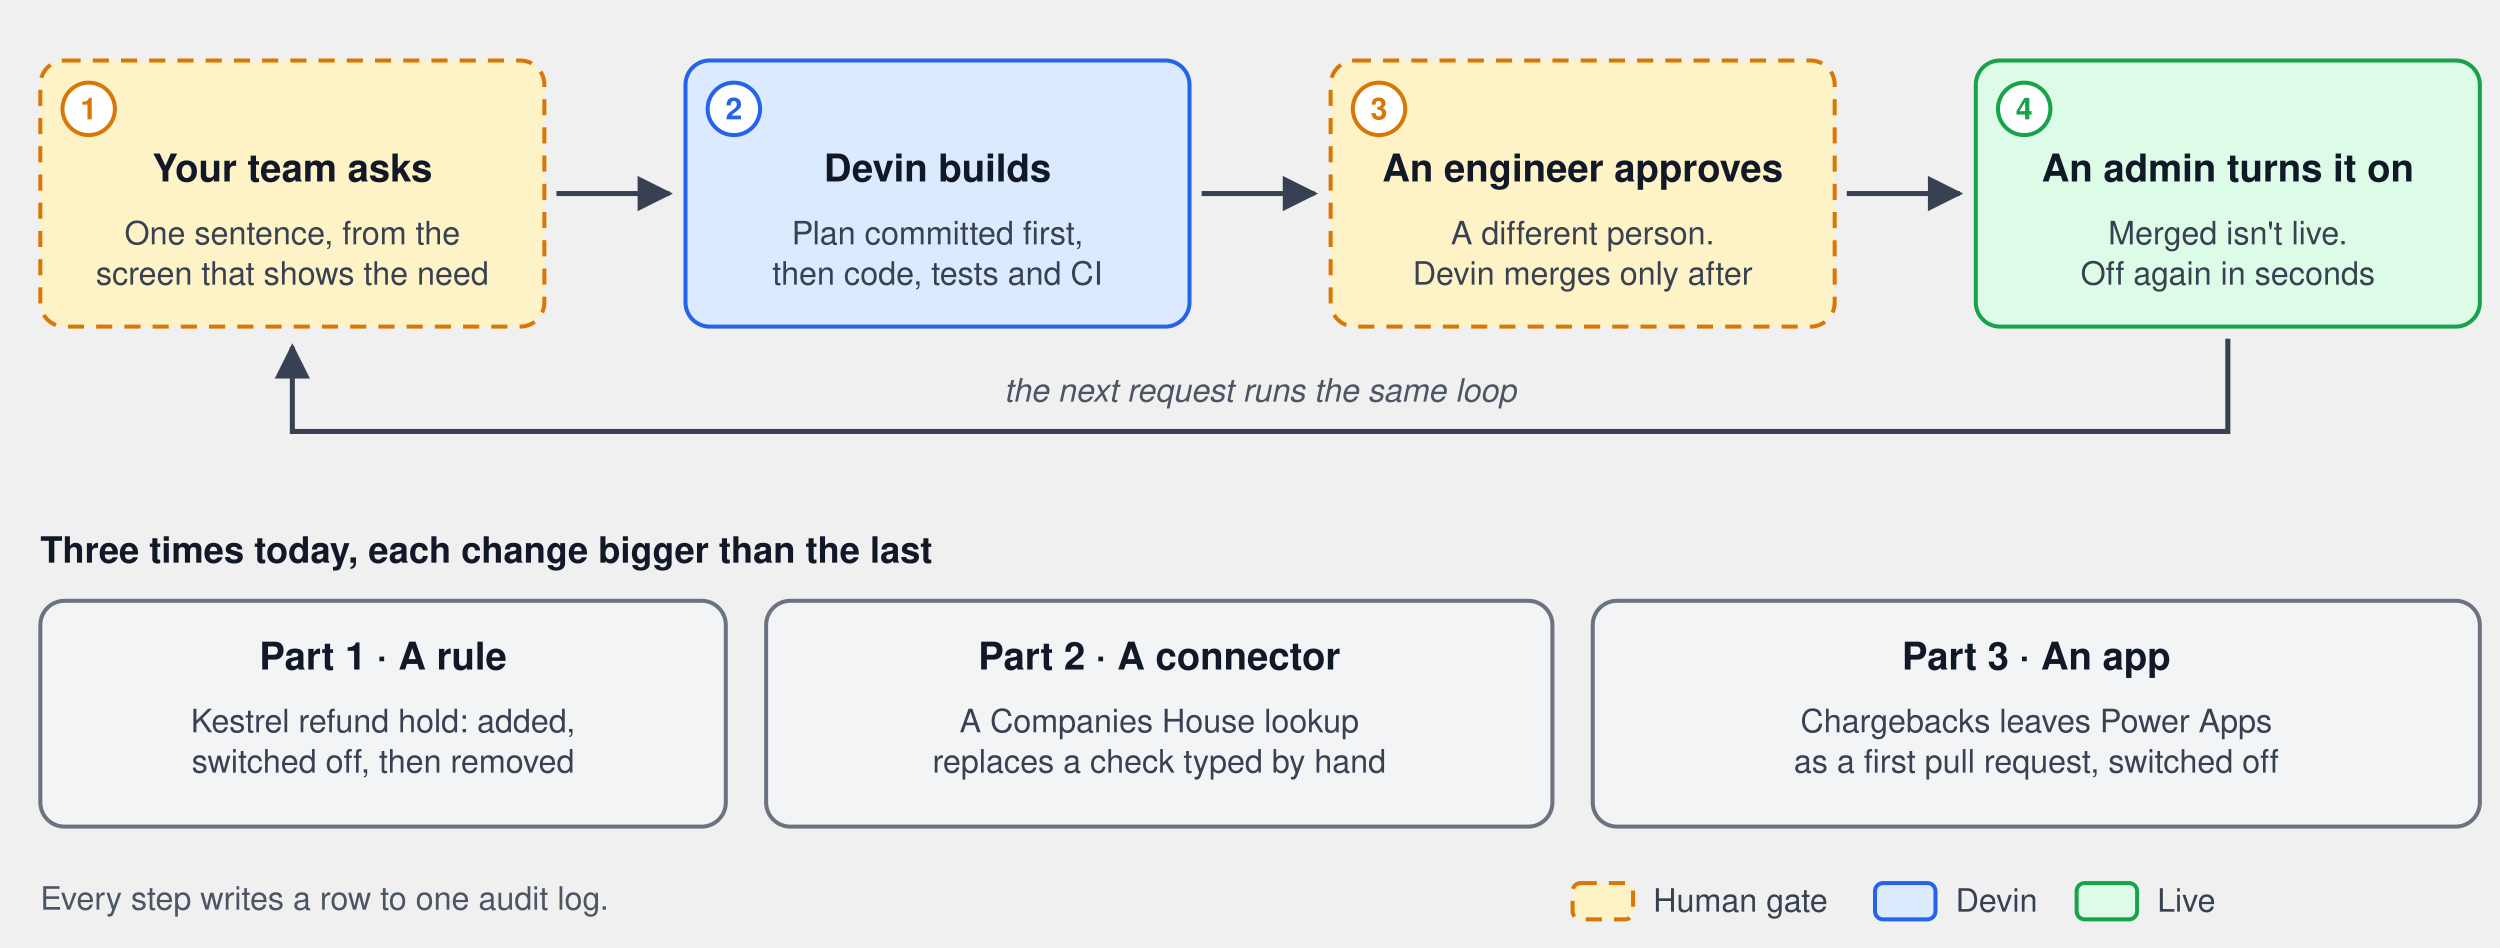
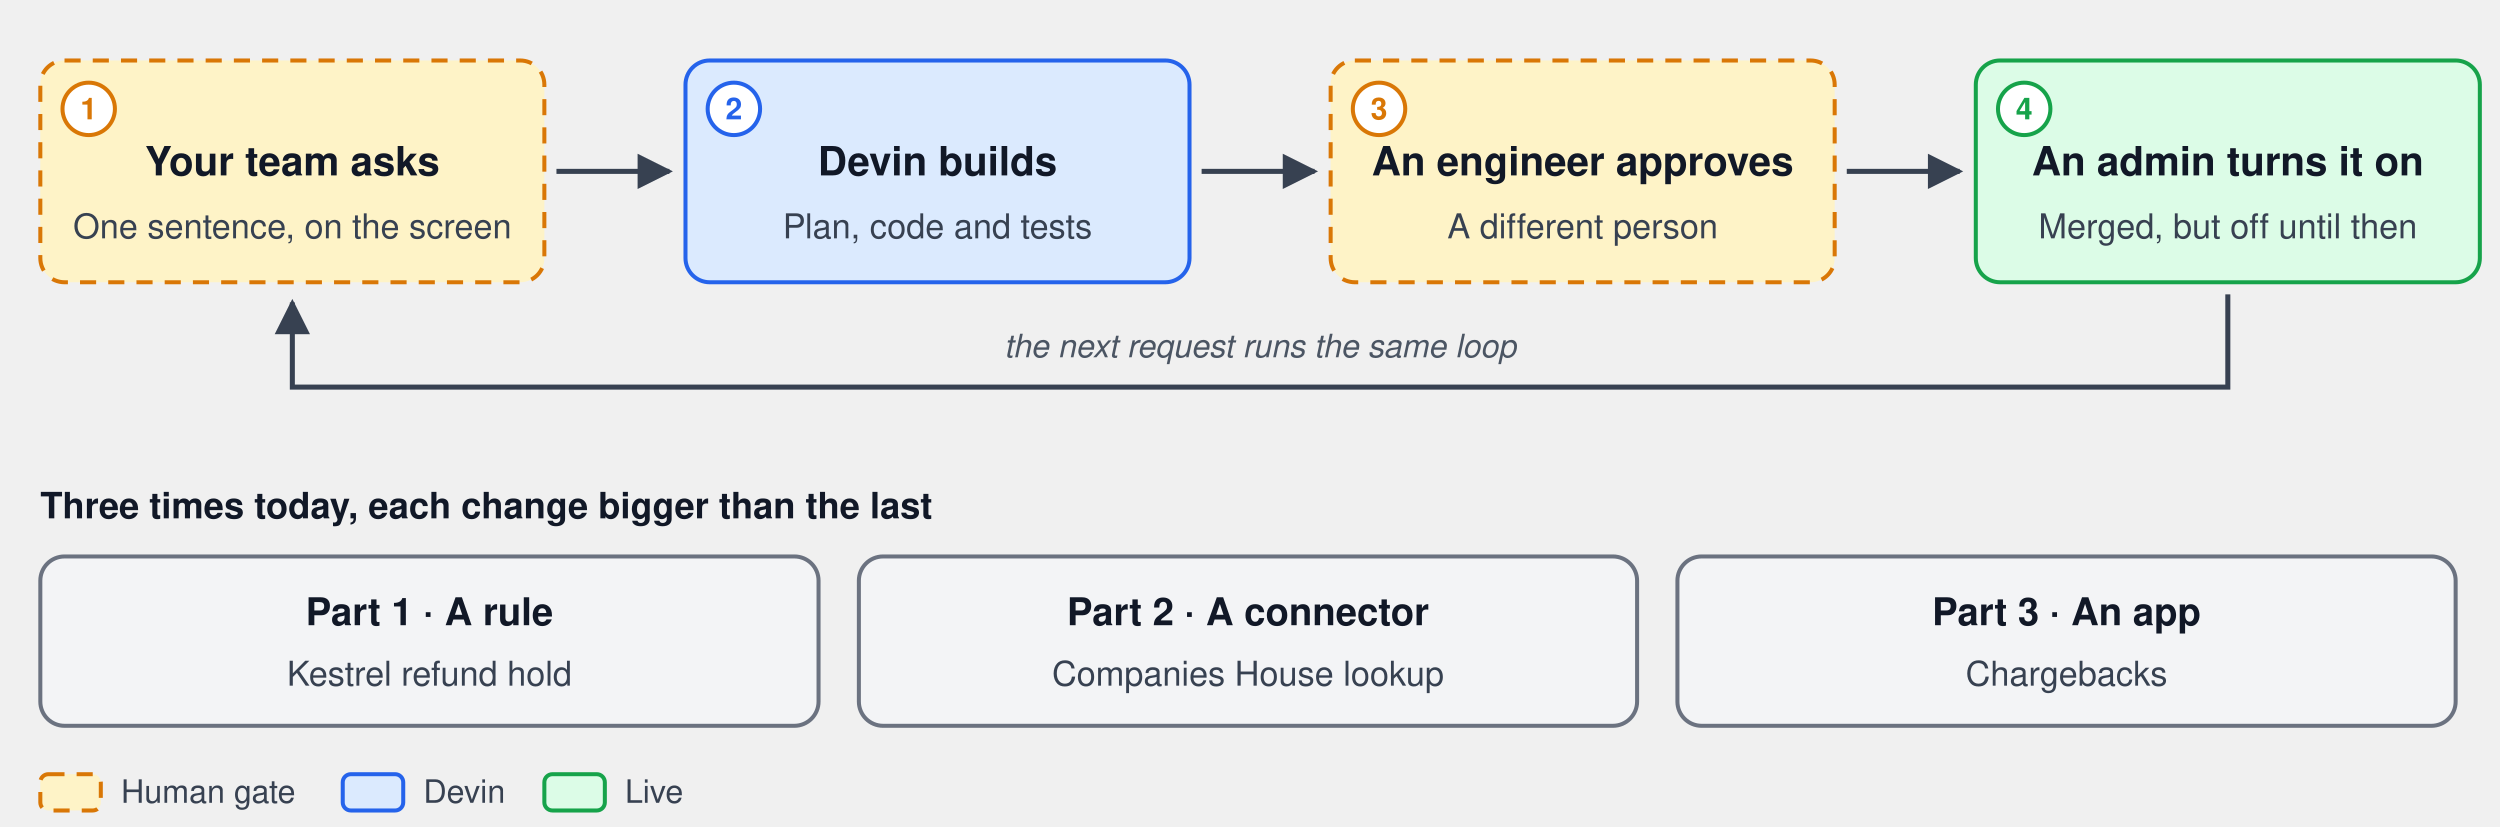
- <svg xmlns="http://www.w3.org/2000/svg" width="1240" height="470" viewBox="0 0 1240 470" font-family="Helvetica, Arial, sans-serif">
+ <svg xmlns="http://www.w3.org/2000/svg" width="1240" height="410" viewBox="0 0 1240 410" font-family="Helvetica, Arial, sans-serif">
  <defs>
    <marker id="arrow" viewBox="0 0 10 10" refX="9" refY="5" markerWidth="7" markerHeight="7" orient="auto-start-reverse">
      <path d="M 0 0 L 10 5 L 0 10 z" fill="#374151" />
    </marker>
  </defs>
-   <rect x="20" y="30" width="250" height="132" rx="12" fill="#fef3c7" stroke="#d97706" stroke-width="2" stroke-dasharray="8 6" />
+   <rect x="20" y="30" width="250" height="110" rx="12" fill="#fef3c7" stroke="#d97706" stroke-width="2" stroke-dasharray="8 6" />
  <circle cx="44" cy="54" r="13" fill="#ffffff" stroke="#d97706" stroke-width="2" />
  <text x="44" y="59.2" text-anchor="middle" font-size="15" font-weight="700" fill="#d97706">1</text>
-   <text x="145.0" y="90.0" text-anchor="middle" font-size="19" font-weight="700" fill="#111827">Your team asks</text>
-   <text x="145.0" y="121.2" text-anchor="middle" font-size="16" font-weight="400" fill="#374151">One sentence, from the</text>
-   <text x="145.0" y="141.2" text-anchor="middle" font-size="16" font-weight="400" fill="#374151">screen that shows the need</text>
-   <path d="M 276 96.0 L 332 96.0" fill="none" stroke="#374151" stroke-width="2.5" marker-end="url(#arrow)" />
-   <rect x="340" y="30" width="250" height="132" rx="12" fill="#dbeafe" stroke="#2563eb" stroke-width="2" />
+   <text x="145.0" y="87.0" text-anchor="middle" font-size="20" font-weight="700" fill="#111827">Your team asks</text>
+   <text x="145.0" y="118.2" text-anchor="middle" font-size="17" font-weight="400" fill="#374151">One sentence, on the screen</text>
+   <path d="M 276 85.0 L 332 85.0" fill="none" stroke="#374151" stroke-width="2.5" marker-end="url(#arrow)" />
+   <rect x="340" y="30" width="250" height="110" rx="12" fill="#dbeafe" stroke="#2563eb" stroke-width="2" />
  <circle cx="364" cy="54" r="13" fill="#ffffff" stroke="#2563eb" stroke-width="2" />
  <text x="364" y="59.2" text-anchor="middle" font-size="15" font-weight="700" fill="#2563eb">2</text>
-   <text x="465.0" y="90.0" text-anchor="middle" font-size="19" font-weight="700" fill="#111827">Devin builds</text>
-   <text x="465.0" y="121.2" text-anchor="middle" font-size="16" font-weight="400" fill="#374151">Plan committed first,</text>
-   <text x="465.0" y="141.2" text-anchor="middle" font-size="16" font-weight="400" fill="#374151">then code, tests and CI</text>
-   <path d="M 596 96.0 L 652 96.0" fill="none" stroke="#374151" stroke-width="2.5" marker-end="url(#arrow)" />
-   <rect x="660" y="30" width="250" height="132" rx="12" fill="#fef3c7" stroke="#d97706" stroke-width="2" stroke-dasharray="8 6" />
+   <text x="465.0" y="87.0" text-anchor="middle" font-size="20" font-weight="700" fill="#111827">Devin builds</text>
+   <text x="465.0" y="118.2" text-anchor="middle" font-size="17" font-weight="400" fill="#374151">Plan, code and tests</text>
+   <path d="M 596 85.0 L 652 85.0" fill="none" stroke="#374151" stroke-width="2.5" marker-end="url(#arrow)" />
+   <rect x="660" y="30" width="250" height="110" rx="12" fill="#fef3c7" stroke="#d97706" stroke-width="2" stroke-dasharray="8 6" />
  <circle cx="684" cy="54" r="13" fill="#ffffff" stroke="#d97706" stroke-width="2" />
  <text x="684" y="59.2" text-anchor="middle" font-size="15" font-weight="700" fill="#d97706">3</text>
-   <text x="785.0" y="90.0" text-anchor="middle" font-size="19" font-weight="700" fill="#111827">An engineer approves</text>
-   <text x="785.0" y="121.2" text-anchor="middle" font-size="16" font-weight="400" fill="#374151">A different person.</text>
-   <text x="785.0" y="141.2" text-anchor="middle" font-size="16" font-weight="400" fill="#374151">Devin merges only after</text>
-   <path d="M 916 96.0 L 972 96.0" fill="none" stroke="#374151" stroke-width="2.5" marker-end="url(#arrow)" />
-   <rect x="980" y="30" width="250" height="132" rx="12" fill="#dcfce7" stroke="#16a34a" stroke-width="2" />
+   <text x="785.0" y="87.0" text-anchor="middle" font-size="20" font-weight="700" fill="#111827">An engineer approves</text>
+   <text x="785.0" y="118.2" text-anchor="middle" font-size="17" font-weight="400" fill="#374151">A different person</text>
+   <path d="M 916 85.0 L 972 85.0" fill="none" stroke="#374151" stroke-width="2.5" marker-end="url(#arrow)" />
+   <rect x="980" y="30" width="250" height="110" rx="12" fill="#dcfce7" stroke="#16a34a" stroke-width="2" />
  <circle cx="1004" cy="54" r="13" fill="#ffffff" stroke="#16a34a" stroke-width="2" />
  <text x="1004" y="59.2" text-anchor="middle" font-size="15" font-weight="700" fill="#16a34a">4</text>
-   <text x="1105.0" y="90.0" text-anchor="middle" font-size="19" font-weight="700" fill="#111827">An admin turns it on</text>
-   <text x="1105.0" y="121.2" text-anchor="middle" font-size="16" font-weight="400" fill="#374151">Merged isn't live.</text>
-   <text x="1105.0" y="141.2" text-anchor="middle" font-size="16" font-weight="400" fill="#374151">Off again in seconds</text>
-   <path d="M 1105.0 168 L 1105.0 214 L 145.0 214 L 145.0 172" fill="none" stroke="#374151" stroke-width="2.5" marker-end="url(#arrow)" />
-   <text x="625.0" y="199.2" text-anchor="middle" font-size="16" font-weight="400" fill="#4b5563" font-style="italic">the next request runs the same loop</text>
-   <text x="20" y="279.1" text-anchor="start" font-size="18" font-weight="700" fill="#111827">Three times today, each change bigger than the last</text>
-   <rect x="20" y="298" width="340" height="112" rx="12" fill="#f3f4f6" stroke="#6b7280" stroke-width="2" />
-   <text x="190.0" y="332.1" text-anchor="middle" font-size="19" font-weight="700" fill="#111827">Part 1 · A rule</text>
-   <text x="190.0" y="363.2" text-anchor="middle" font-size="16" font-weight="400" fill="#374151">Kestrel refund hold: added,</text>
-   <text x="190.0" y="383.2" text-anchor="middle" font-size="16" font-weight="400" fill="#374151">switched off, then removed</text>
-   <rect x="380" y="298" width="390" height="112" rx="12" fill="#f3f4f6" stroke="#6b7280" stroke-width="2" />
-   <text x="575.0" y="332.1" text-anchor="middle" font-size="19" font-weight="700" fill="#111827">Part 2 · A connector</text>
-   <text x="575.0" y="363.2" text-anchor="middle" font-size="16" font-weight="400" fill="#374151">A Companies House lookup</text>
-   <text x="575.0" y="383.2" text-anchor="middle" font-size="16" font-weight="400" fill="#374151">replaces a check typed by hand</text>
-   <rect x="790" y="298" width="440" height="112" rx="12" fill="#f3f4f6" stroke="#6b7280" stroke-width="2" />
-   <text x="1010.0" y="332.1" text-anchor="middle" font-size="19" font-weight="700" fill="#111827">Part 3 · An app</text>
-   <text x="1010.0" y="363.2" text-anchor="middle" font-size="16" font-weight="400" fill="#374151">Chargebacks leaves Power Apps</text>
-   <text x="1010.0" y="383.2" text-anchor="middle" font-size="16" font-weight="400" fill="#374151">as a first pull request, switched off</text>
-   <text x="20" y="451.2" text-anchor="start" font-size="16" font-weight="400" fill="#4b5563">Every step writes a row to one audit log.</text>
-   <rect x="780" y="438" width="30" height="18" rx="4" fill="#fef3c7" stroke="#d97706" stroke-width="2" stroke-dasharray="8 6" />
-   <text x="820" y="452.2" text-anchor="start" font-size="16" font-weight="400" fill="#374151">Human gate</text>
-   <rect x="930" y="438" width="30" height="18" rx="4" fill="#dbeafe" stroke="#2563eb" stroke-width="2" />
-   <text x="970" y="452.2" text-anchor="start" font-size="16" font-weight="400" fill="#374151">Devin</text>
-   <rect x="1030" y="438" width="30" height="18" rx="4" fill="#dcfce7" stroke="#16a34a" stroke-width="2" />
-   <text x="1070" y="452.2" text-anchor="start" font-size="16" font-weight="400" fill="#374151">Live</text>
+   <text x="1105.0" y="87.0" text-anchor="middle" font-size="20" font-weight="700" fill="#111827">An admin turns it on</text>
+   <text x="1105.0" y="118.2" text-anchor="middle" font-size="17" font-weight="400" fill="#374151">Merged, but off until then</text>
+   <path d="M 1105.0 146 L 1105.0 192 L 145.0 192 L 145.0 150" fill="none" stroke="#374151" stroke-width="2.5" marker-end="url(#arrow)" />
+   <text x="625.0" y="177.2" text-anchor="middle" font-size="16" font-weight="400" fill="#4b5563" font-style="italic">the next request runs the same loop</text>
+   <text x="20" y="257.1" text-anchor="start" font-size="18" font-weight="700" fill="#111827">Three times today, each change bigger than the last</text>
+   <rect x="20" y="276" width="386" height="84" rx="12" fill="#f3f4f6" stroke="#6b7280" stroke-width="2" />
+   <text x="213.0" y="310.1" text-anchor="middle" font-size="19" font-weight="700" fill="#111827">Part 1 · A rule</text>
+   <text x="213.0" y="340.1" text-anchor="middle" font-size="17" font-weight="400" fill="#374151">Kestrel refund hold</text>
+   <rect x="426" y="276" width="386" height="84" rx="12" fill="#f3f4f6" stroke="#6b7280" stroke-width="2" />
+   <text x="619.0" y="310.1" text-anchor="middle" font-size="19" font-weight="700" fill="#111827">Part 2 · A connector</text>
+   <text x="619.0" y="340.1" text-anchor="middle" font-size="17" font-weight="400" fill="#374151">Companies House lookup</text>
+   <rect x="832" y="276" width="386" height="84" rx="12" fill="#f3f4f6" stroke="#6b7280" stroke-width="2" />
+   <text x="1025.0" y="310.1" text-anchor="middle" font-size="19" font-weight="700" fill="#111827">Part 3 · An app</text>
+   <text x="1025.0" y="340.1" text-anchor="middle" font-size="17" font-weight="400" fill="#374151">Chargebacks</text>
+   <rect x="20" y="384" width="30" height="18" rx="4" fill="#fef3c7" stroke="#d97706" stroke-width="2" stroke-dasharray="8 6" />
+   <text x="60" y="398.2" text-anchor="start" font-size="16" font-weight="400" fill="#374151">Human gate</text>
+   <rect x="170" y="384" width="30" height="18" rx="4" fill="#dbeafe" stroke="#2563eb" stroke-width="2" />
+   <text x="210" y="398.2" text-anchor="start" font-size="16" font-weight="400" fill="#374151">Devin</text>
+   <rect x="270" y="384" width="30" height="18" rx="4" fill="#dcfce7" stroke="#16a34a" stroke-width="2" />
+   <text x="310" y="398.2" text-anchor="start" font-size="16" font-weight="400" fill="#374151">Live</text>
</svg>
